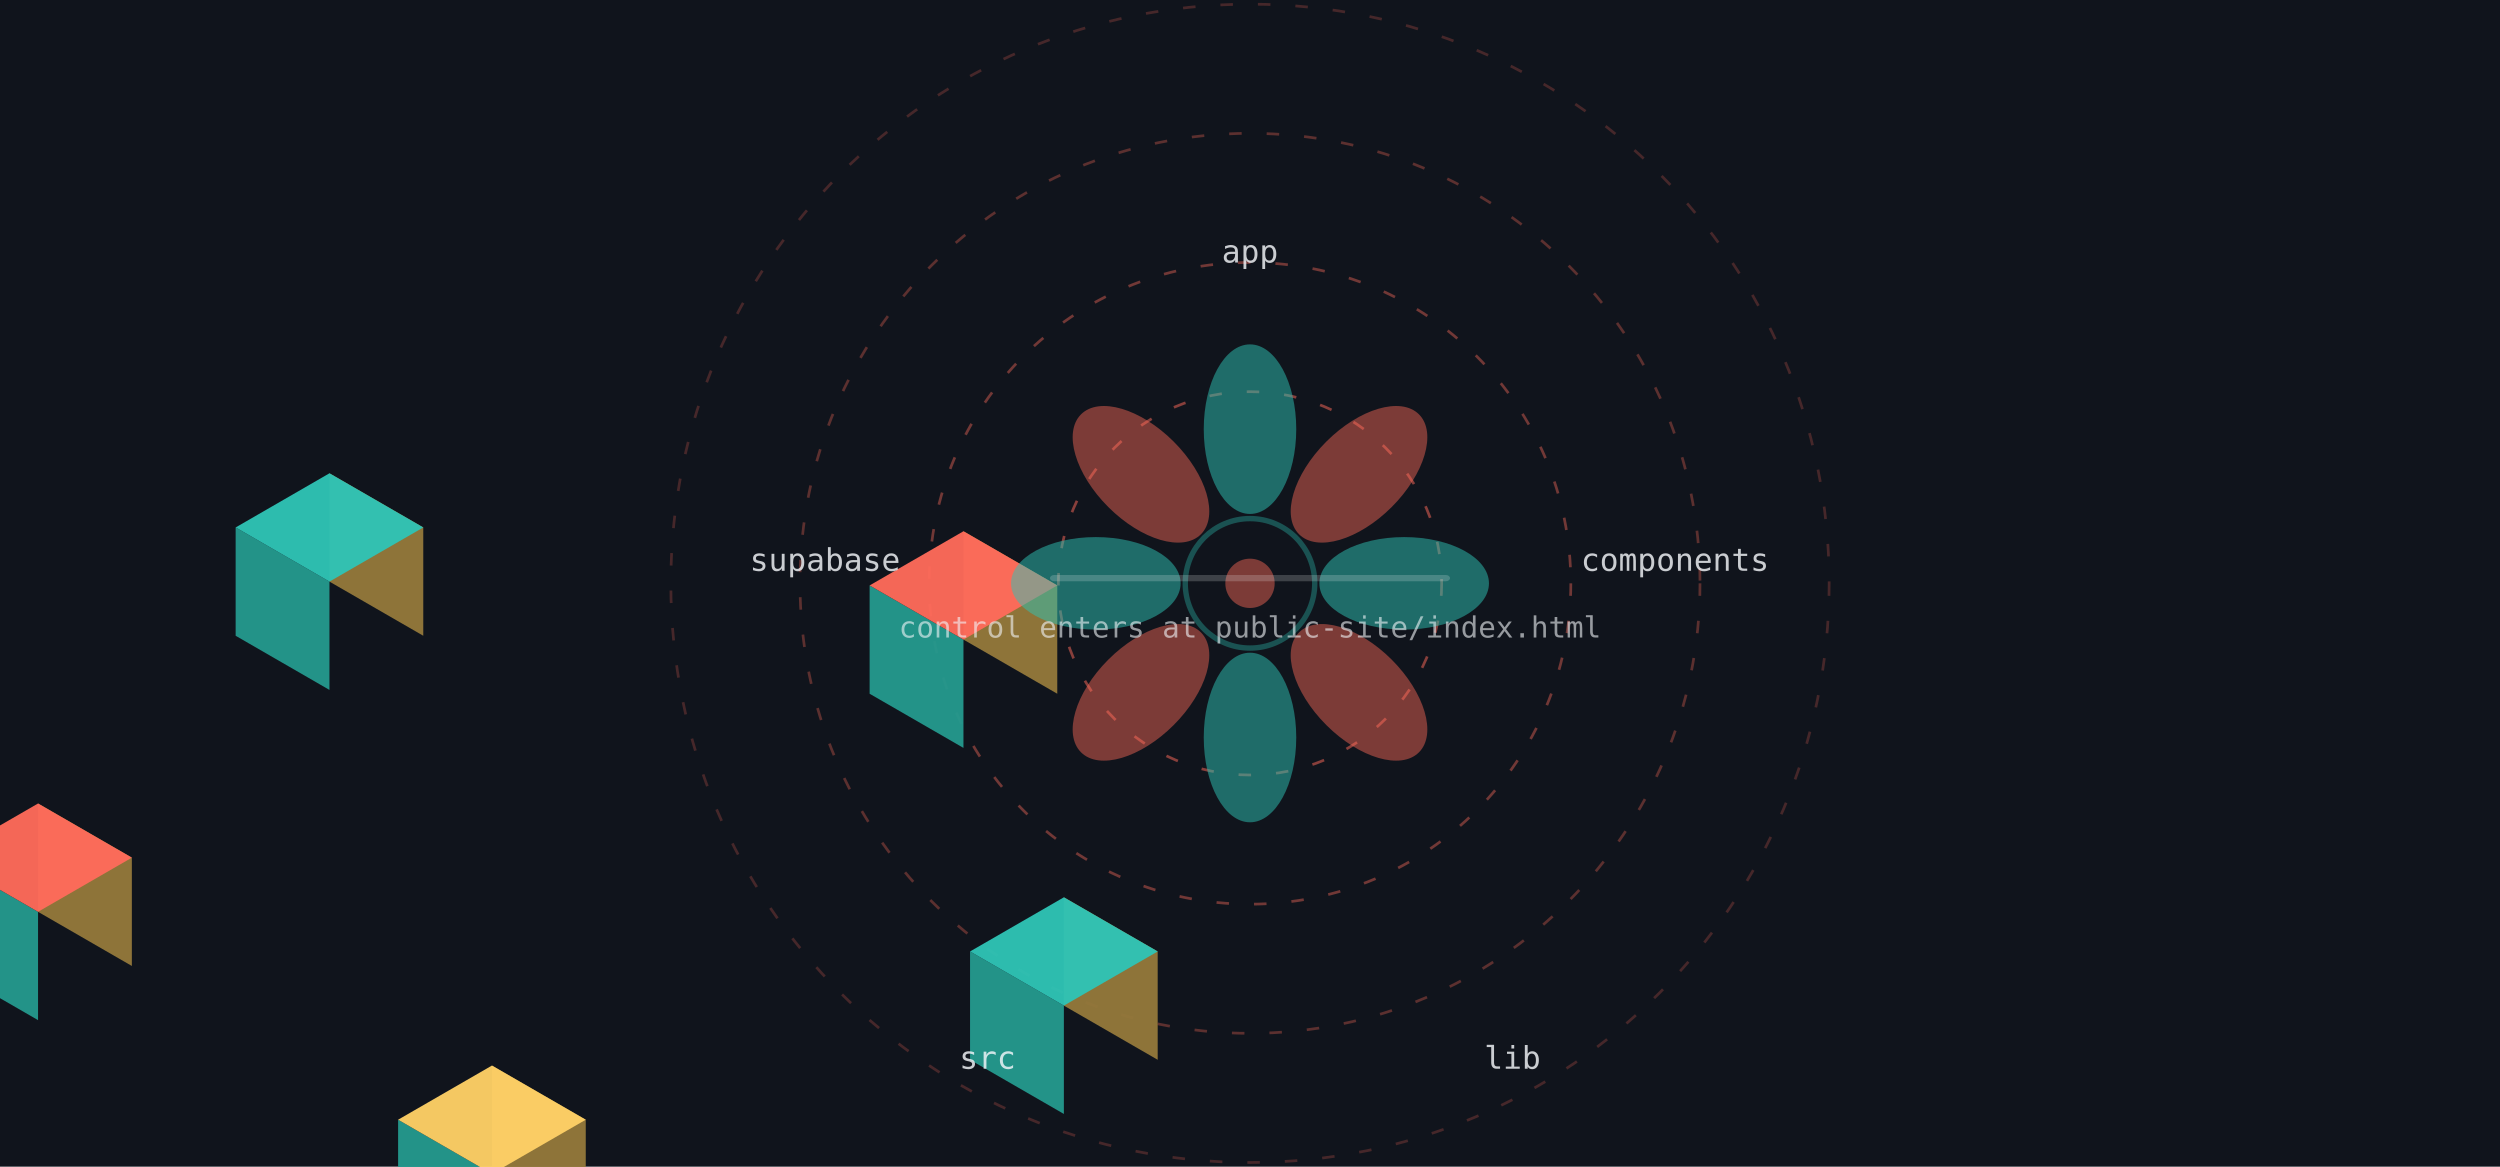
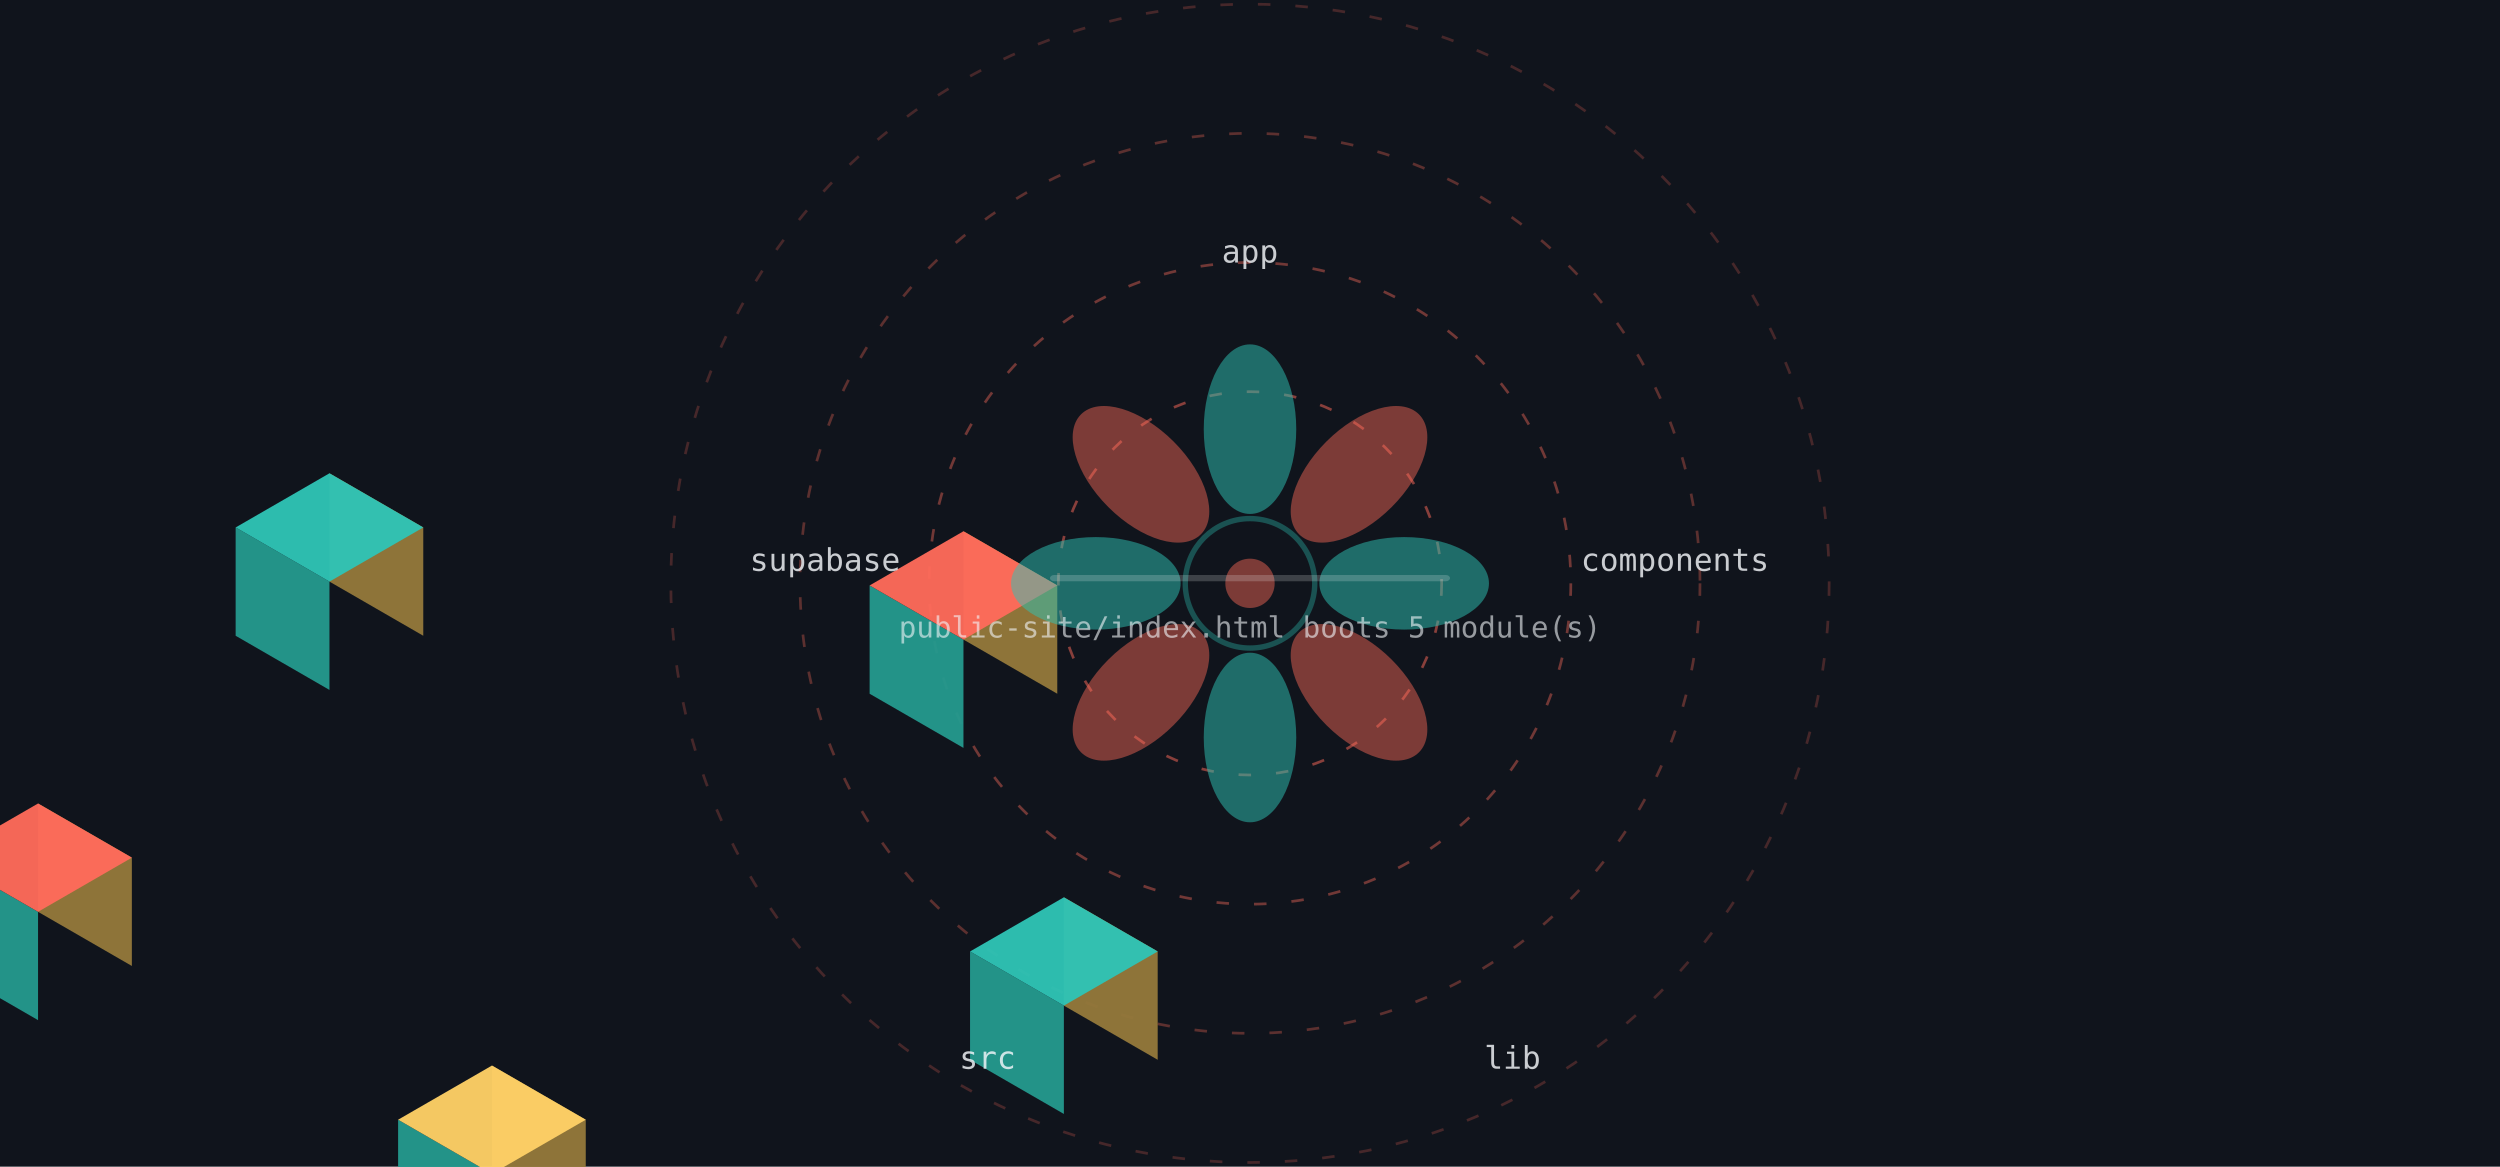
<svg xmlns="http://www.w3.org/2000/svg" viewBox="0 0 1200 560" width="1200" height="560" role="img" aria-label="evsec-one workflow">
  <rect width="1200" height="560" fill="#10141c" />
  <defs>
    <linearGradient id="gk" x1="0" y1="0" x2="1" y2="1">
      <stop offset="0%" stop-color="#ff6b5a" />
      <stop offset="100%" stop-color="#2ec4b6" />
    </linearGradient>
  </defs>
  <circle cx="600.00" cy="280.00" r="92.00" fill="none" stroke="rgba(255,107,90,0.500)" stroke-width="1.30" opacity="1.00" stroke-dasharray="6 12" />
  <circle cx="600.00" cy="280.00" r="154.00" fill="none" stroke="rgba(255,107,90,0.410)" stroke-width="1.30" opacity="1.00" stroke-dasharray="6 12" />
  <circle cx="600.00" cy="280.00" r="216.00" fill="none" stroke="rgba(255,107,90,0.320)" stroke-width="1.30" opacity="1.00" stroke-dasharray="6 12" />
  <circle cx="600.00" cy="280.00" r="278.00" fill="none" stroke="rgba(255,107,90,0.230)" stroke-width="1.30" opacity="1.00" stroke-dasharray="6 12" />
  <polygon points="462.46,307.00 507.49,333.00 507.49,281.00 462.46,255.00" fill="#94793b" opacity="0.95" />
  <polygon points="417.42,333.00 462.46,359.00 462.46,307.00 417.42,281.00" fill="#24998e" opacity="0.95" />
  <polygon points="462.46,255.00 507.49,281.00 462.46,307.00 417.42,281.00" fill="#ff6b5a" opacity="0.95" />
  <text x="600" y="126" font-family="ui-monospace,Menlo,monospace" font-size="15" fill="rgba(242,245,249,0.820)" text-anchor="middle">app</text>
  <polygon points="510.66,482.70 555.69,508.70 555.69,456.70 510.66,430.70" fill="#94793b" opacity="0.95" />
  <polygon points="465.62,508.70 510.66,534.70 510.66,482.70 465.62,456.70" fill="#24998e" opacity="0.95" />
  <polygon points="510.66,430.70 555.69,456.70 510.66,482.70 465.62,456.70" fill="#2ec4b6" opacity="0.95" />
  <text x="804" y="274" font-family="ui-monospace,Menlo,monospace" font-size="15" fill="rgba(242,245,249,0.820)" text-anchor="middle">components</text>
  <polygon points="236.13,563.46 281.16,589.46 281.16,537.46 236.13,511.46" fill="#94793b" opacity="0.95" />
  <polygon points="191.09,589.46 236.13,615.46 236.13,563.46 191.09,537.46" fill="#24998e" opacity="0.95" />
  <polygon points="236.13,511.46 281.16,537.46 236.13,563.46 191.09,537.46" fill="#ffd166" opacity="0.95" />
  <text x="726" y="513" font-family="ui-monospace,Menlo,monospace" font-size="15" fill="rgba(242,245,249,0.820)" text-anchor="middle">lib</text>
  <polygon points="18.26,437.67 63.29,463.67 63.29,411.67 18.26,385.67" fill="#94793b" opacity="0.95" />
  <polygon points="-26.77,463.67 18.26,489.67 18.26,437.67 -26.77,411.67" fill="#24998e" opacity="0.95" />
  <polygon points="18.26,385.67 63.29,411.67 18.26,437.67 -26.77,411.67" fill="#ff6b5a" opacity="0.95" />
  <text x="474" y="513" font-family="ui-monospace,Menlo,monospace" font-size="15" fill="rgba(242,245,249,0.820)" text-anchor="middle">src</text>
  <polygon points="158.14,279.17 203.17,305.17 203.17,253.17 158.14,227.17" fill="#94793b" opacity="0.95" />
  <polygon points="113.11,305.17 158.14,331.17 158.14,279.17 113.11,253.17" fill="#24998e" opacity="0.95" />
  <polygon points="158.14,227.17 203.17,253.17 158.14,279.17 113.11,253.17" fill="#2ec4b6" opacity="0.95" />
  <text x="396" y="274" font-family="ui-monospace,Menlo,monospace" font-size="15" fill="rgba(242,245,249,0.820)" text-anchor="middle">supabase</text>
  <ellipse cx="600.00" cy="206.00" rx="22.20" ry="40.70" fill="rgba(46,196,182,0.500)" opacity="1.00" transform="rotate(0.0 600.00 206.00)" />
  <ellipse cx="652.33" cy="227.67" rx="22.20" ry="40.70" fill="rgba(255,107,90,0.450)" opacity="1.00" transform="rotate(45.0 652.33 227.67)" />
  <ellipse cx="674.00" cy="280.00" rx="22.20" ry="40.70" fill="rgba(46,196,182,0.500)" opacity="1.00" transform="rotate(90.0 674.00 280.00)" />
  <ellipse cx="652.33" cy="332.33" rx="22.20" ry="40.70" fill="rgba(255,107,90,0.450)" opacity="1.00" transform="rotate(135.0 652.33 332.33)" />
  <ellipse cx="600.00" cy="354.00" rx="22.20" ry="40.70" fill="rgba(46,196,182,0.500)" opacity="1.00" transform="rotate(180.0 600.00 354.00)" />
  <ellipse cx="547.67" cy="332.33" rx="22.20" ry="40.70" fill="rgba(255,107,90,0.450)" opacity="1.00" transform="rotate(225.0 547.67 332.33)" />
  <ellipse cx="526.00" cy="280.00" rx="22.20" ry="40.70" fill="rgba(46,196,182,0.500)" opacity="1.00" transform="rotate(270.0 526.00 280.00)" />
  <ellipse cx="547.67" cy="227.67" rx="22.20" ry="40.70" fill="rgba(255,107,90,0.450)" opacity="1.00" transform="rotate(315.0 547.67 227.67)" />
  <circle cx="600.00" cy="280.00" r="31.08" fill="none" stroke="rgba(46,196,182,0.500)" stroke-width="2.59" opacity="0.70" />
  <circle cx="600.00" cy="280.00" r="11.84" fill="rgba(255,107,90,0.450)" opacity="1.00" />
  <rect x="504.00" y="276.00" width="192.00" height="3.00" rx="2.00" fill="rgba(242,245,249,0.200)" opacity="1.00" />
-   <text x="600" y="306" font-family="ui-monospace,Menlo,monospace" font-size="14" fill="rgba(242,245,249,0.600)" text-anchor="middle">control enters at public-site/index.html</text>
+   <text x="600" y="306" font-family="ui-monospace,Menlo,monospace" font-size="14" fill="rgba(242,245,249,0.600)" text-anchor="middle">public-site/index.html boots 5 module(s)</text>
</svg>
